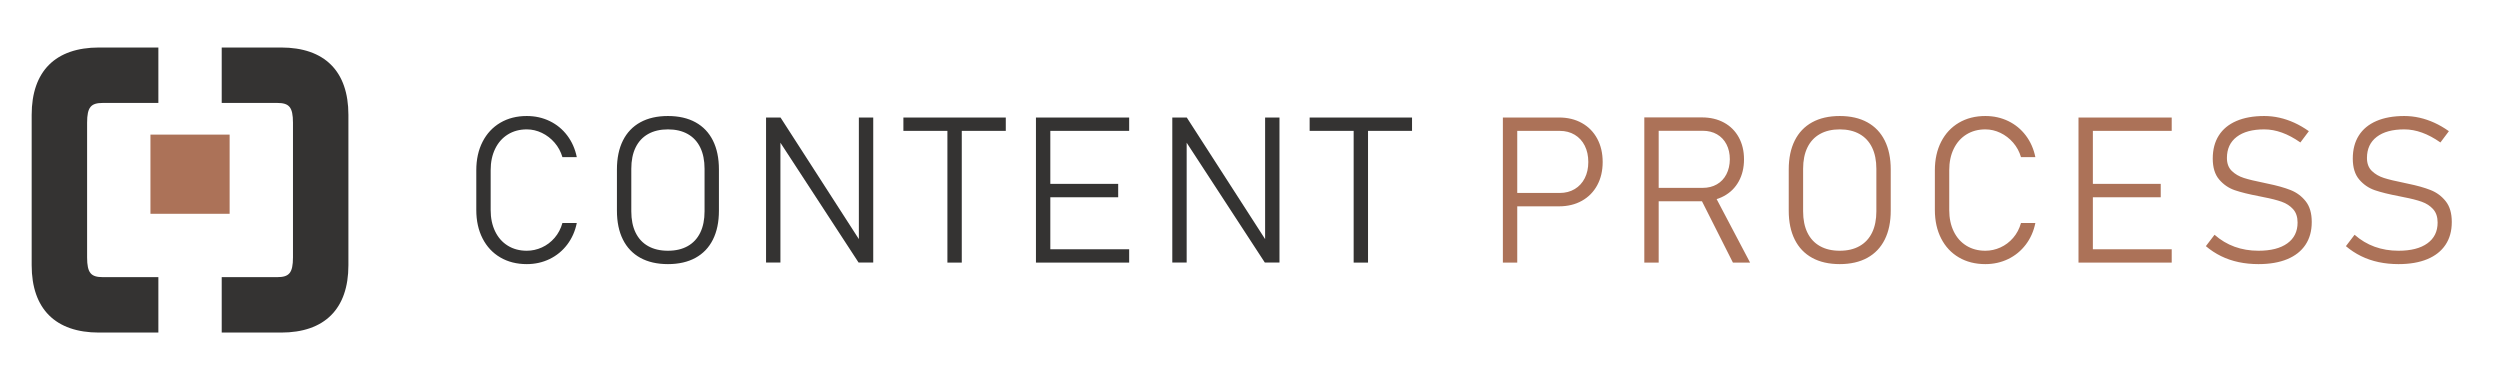
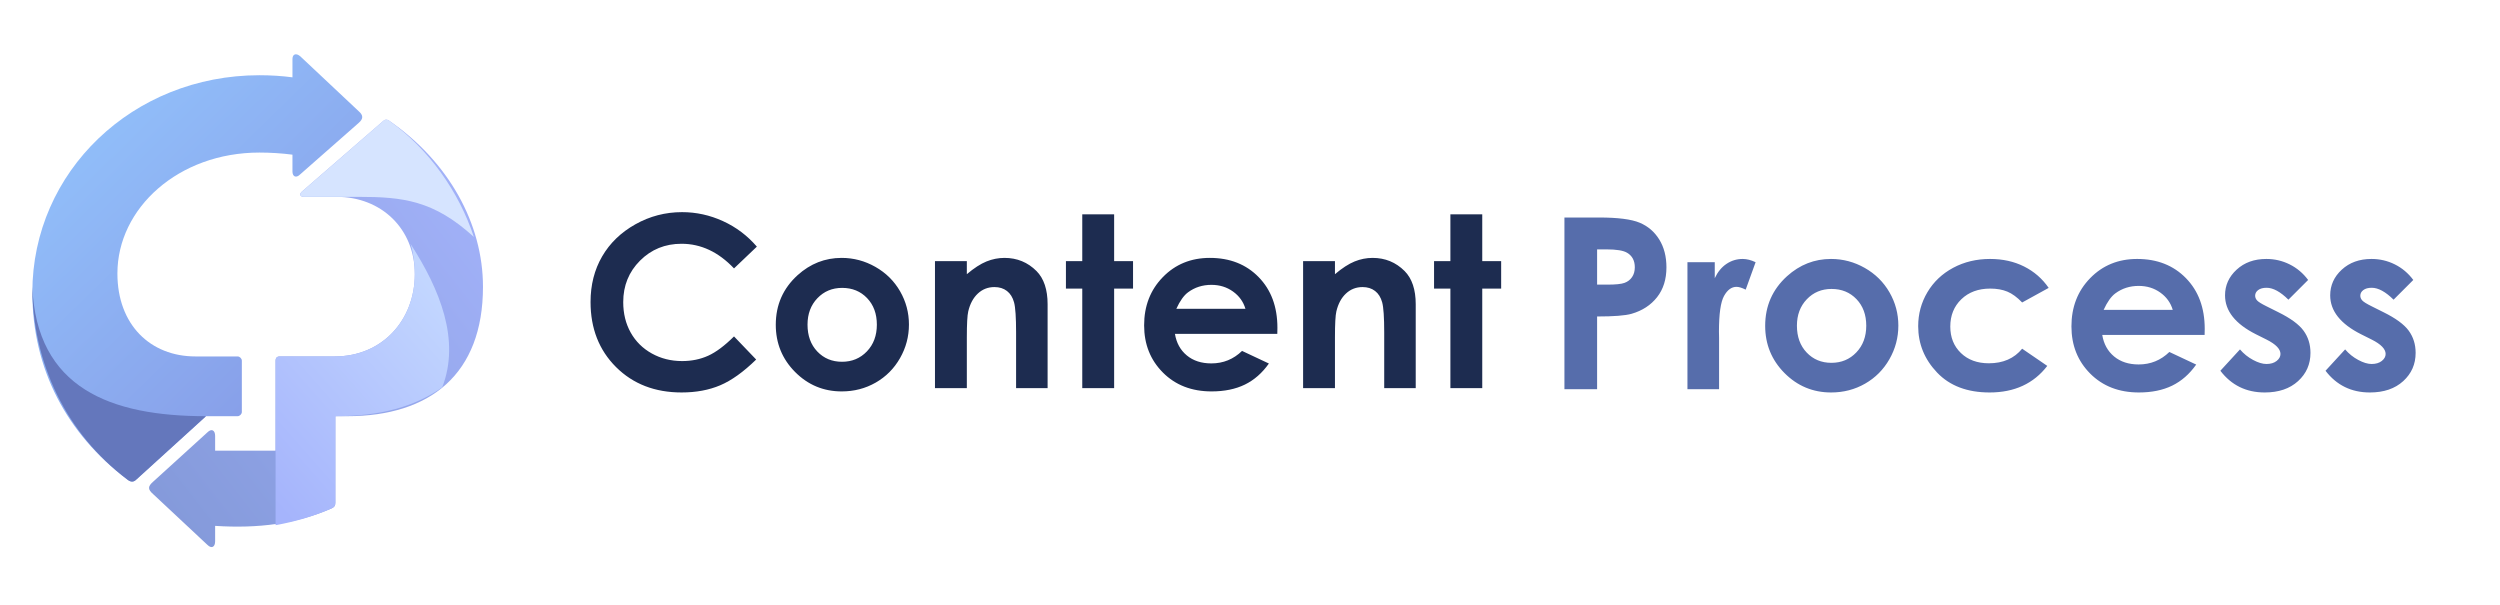
- <svg xmlns="http://www.w3.org/2000/svg" width="631.45" height="96" viewBox="0 0 631.45 96" role="img" aria-labelledby="title description">
-   <path fill="#343332" fill-rule="evenodd" d="M40 12H25C14 12 8 18 8 29V67C8 78 14 84 25 84H40V70H26C23 70 22 69 22 65V31C22 27 23 26 26 26H40ZM56 12H71C82 12 88 18 88 29V67C88 78 82 84 71 84H56V70H70C73 70 74 69 74 65V31C74 27 73 26 70 26H56Z" />
-   <path fill="#AC7258" fill-rule="evenodd" d="M38 34H58V54H38Z" />
-   <g transform="translate(116 25) scale(0.717)">
+ <svg xmlns="http://www.w3.org/2000/svg" width="355.601" height="86" viewBox="0 0 355.601 86" role="img" aria-labelledby="cp-title cp-description">
+   <defs>
+     <linearGradient id="cp-c-ribbon" x1="10%" y1="0%" x2="85%" y2="100%">
+       <stop offset="0%" stop-color="#93C5FD" />
+       <stop offset="100%" stop-color="#8596E4" />
+     </linearGradient>
+     <linearGradient id="cp-p-ribbon" x1="100%" y1="0%" x2="0%" y2="100%">
+       <stop offset="0%" stop-color="#A5B4FC" />
+       <stop offset="100%" stop-color="#8298D8" />
+     </linearGradient>
+     <linearGradient id="cp-p-face" x1="80%" y1="0%" x2="10%" y2="100%">
+       <stop offset="0%" stop-color="#C4D8FF" />
+       <stop offset="100%" stop-color="#A5B4FC" />
+     </linearGradient>
+   </defs>
+   <g transform="translate(4 0)">
+     <path fill="url(#cp-c-ribbon)" d="M15.4 68.2C15 68.6 14.6 68.6 14.1 68.2C5.5 61.7 0.6 52.5 0.6 41.6C0.6 24.4 14.9 10.7 32.9 10.7C34.5 10.7 36.1 10.8 37.6 11V8.4C37.6 7.7 38.1 7.5 38.7 8L47 15.8C47.7 16.4 47.7 16.9 47 17.5L38.7 24.8C38.1 25.4 37.6 25.1 37.6 24.4V22C36.1 21.8 34.4 21.7 32.9 21.7C21.4 21.7 12.7 29.6 12.7 38.9C12.7 46.2 17.4 50.7 23.8 50.7H29.8C30.1 50.7 30.4 51 30.4 51.3V58.6C30.4 58.9 30.1 59.2 29.8 59.2H25.3Z" />
+     <path fill="url(#cp-p-ribbon)" d="M26.6 77C26.6 77.8 26.1 78.1 25.5 77.5L17.8 70.3C17 69.6 17 69.2 17.8 68.5L25.5 61.5C26.1 60.9 26.6 61.2 26.6 62V64.1H35.2V51.3C35.2 50.9 35.4 50.7 35.8 50.7H43.6C50.4 50.7 55 45.5 55 39C55 32.5 50.2 28 43.9 28H39.2C38.7 28 38.5 27.6 39 27.2L50.4 17.3C50.7 17 51 16.9 51.4 17.2C59.8 23 64.7 31.8 64.7 40.8C64.7 53.2 57.2 59.2 45.4 59.2H43.7V71.5C43.7 71.9 43.6 72.1 43.2 72.3C38.2 74.5 32.7 75.2 26.6 74.8Z" />
+     <path fill="#6477BC" d="M0.6 40.8C1.2 55.2 11.7 59.2 25.3 59.2L15.4 68.2C15 68.6 14.6 68.6 14.1 68.2C5.5 61.7 0.6 51.7 0.6 40.8Z" />
+     <path fill="#D6E4FF" d="M39.2 28C38.7 28 38.5 27.6 39 27.2L50.4 17.3C50.7 17 51 16.9 51.4 17.2C57 21.2 61.3 27.3 63.4 33.7C57.7 28.5 53.3 28 47 28Z" />
+     <path fill="url(#cp-p-face)" d="M54.4 34.7C58.6 41.2 61.5 48.4 58.9 55.1C54.9 57.9 50 59.2 43.7 59.2V71.5C43.7 71.9 43.6 72.1 43.2 72.3C40.7 73.4 38 74.2 35.2 74.7V51.3C35.2 50.9 35.4 50.7 35.8 50.7H43.6C50.4 50.7 55 45.5 55 39C55 37.5 54.8 36 54.4 34.7Z" />
+   </g>
+   <g transform="translate(84 30.175)">
    <g fill-rule="nonzero">
-       <path fill="#343332" transform="translate(6 6)" d="M17.789 52.172C14.25 52.172 11.139 51.387 8.455 49.816C5.771 48.246 3.691 46.02 2.215 43.137C0.738 40.254 0 36.914 0 33.117L0 19.09C0 15.293 0.738 11.953 2.215 9.07C3.691 6.188 5.771 3.955 8.455 2.373C11.139 0.791 14.25 0 17.789 0C20.719 0 23.414 0.598 25.875 1.793C28.336 2.988 30.393 4.682 32.045 6.873C33.697 9.064 34.816 11.602 35.402 14.484L35.402 14.484L30.34 14.484L30.34 14.484C29.777 12.563 28.857 10.863 27.58 9.387C26.303 7.91 24.809 6.762 23.098 5.941C21.387 5.121 19.617 4.711 17.789 4.711C15.258 4.711 13.031 5.309 11.109 6.504C9.187 7.699 7.699 9.381 6.645 11.549C5.59 13.717 5.063 16.23 5.063 19.09L5.063 33.117C5.063 35.977 5.59 38.49 6.645 40.658C7.699 42.826 9.187 44.502 11.109 45.686C13.031 46.869 15.258 47.461 17.789 47.461C19.617 47.461 21.387 47.074 23.098 46.301C24.809 45.527 26.303 44.402 27.58 42.926C28.857 41.449 29.777 39.703 30.34 37.688L30.34 37.688L35.402 37.688L35.402 37.688C34.816 40.57 33.691 43.107 32.027 45.299C30.363 47.49 28.301 49.184 25.84 50.379C23.379 51.574 20.695 52.172 17.789 52.172ZM67.508 52.172C63.711 52.172 60.471 51.434 57.787 49.957C55.104 48.48 53.059 46.336 51.652 43.523C50.246 40.711 49.543 37.313 49.543 33.328L49.543 18.844C49.543 14.859 50.246 11.461 51.652 8.648C53.059 5.836 55.104 3.691 57.787 2.215C60.471 0.738 63.711 0 67.508 0C71.305 0 74.545 0.738 77.229 2.215C79.912 3.691 81.957 5.836 83.363 8.648C84.77 11.461 85.473 14.859 85.473 18.844L85.473 33.328C85.473 37.313 84.77 40.711 83.363 43.523C81.957 46.336 79.912 48.48 77.229 49.957C74.545 51.434 71.305 52.172 67.508 52.172ZM67.508 47.461C70.227 47.461 72.553 46.916 74.486 45.826C76.42 44.736 77.891 43.154 78.898 41.08C79.906 39.006 80.41 36.504 80.41 33.574L80.41 18.598C80.41 15.668 79.906 13.166 78.898 11.092C77.891 9.018 76.42 7.436 74.486 6.346C72.553 5.256 70.227 4.711 67.508 4.711C64.789 4.711 62.463 5.256 60.529 6.346C58.596 7.436 57.125 9.018 56.117 11.092C55.109 13.166 54.605 15.668 54.605 18.598L54.605 33.574C54.605 36.504 55.109 39.006 56.117 41.08C57.125 43.154 58.596 44.736 60.529 45.826C62.463 46.916 64.789 47.461 67.508 47.461ZM102.074 0.527L107.172 0.527L136.844 46.582L134.77 45.176L134.77 0.527L139.832 0.527L139.832 51.609L134.664 51.609L104.395 5.203L107.137 7.207L107.137 51.609L102.074 51.609ZM165.961 2.602L171.023 2.602L171.023 51.645L165.961 51.645ZM150.457 0.527L186.527 0.527L186.527 5.238L150.457 5.238ZM197.152 0.527L202.215 0.527L202.215 51.645L197.152 51.645ZM200.633 46.934L229.988 46.934L229.988 51.645L200.633 51.645ZM200.633 23.906L226.121 23.906L226.121 28.617L200.633 28.617ZM200.633 0.527L229.988 0.527L229.988 5.238L200.633 5.238ZM245.184 0.527L250.281 0.527L279.953 46.582L277.879 45.176L277.879 0.527L282.941 0.527L282.941 51.609L277.773 51.609L247.504 5.203L250.246 7.207L250.246 51.609L245.184 51.609ZM309.07 2.602L314.133 2.602L314.133 51.645L309.07 51.645ZM293.566 0.527L329.637 0.527L329.637 5.238L293.566 5.238Z" />
-       <path fill="#AC7258" transform="translate(367.637 6)" d="M3.691 27.105L20.039 27.105C22.031 27.105 23.789 26.648 25.313 25.734C26.836 24.82 28.014 23.543 28.846 21.902C29.678 20.262 30.094 18.363 30.094 16.207L30.094 16.207C30.094 14.027 29.678 12.111 28.846 10.459C28.014 8.807 26.836 7.523 25.313 6.609C23.789 5.695 22.031 5.238 20.039 5.238L3.691 5.238L3.691 0.527L19.793 0.527C22.84 0.527 25.523 1.178 27.844 2.479C30.164 3.779 31.963 5.613 33.24 7.98C34.518 10.348 35.156 13.09 35.156 16.207L35.156 16.207C35.156 19.301 34.518 22.025 33.24 24.381C31.963 26.736 30.164 28.564 27.844 29.865C25.523 31.166 22.84 31.816 19.793 31.816L3.691 31.816ZM0 0.527L5.063 0.527L5.063 51.645L0 51.645ZM52.953 25.313L70.391 25.313C72.289 25.313 73.959 24.896 75.4 24.064C76.842 23.232 77.955 22.055 78.74 20.531C79.525 19.008 79.93 17.25 79.953 15.258L79.953 15.258C79.953 13.266 79.561 11.508 78.775 9.984C77.99 8.461 76.877 7.283 75.436 6.451C73.994 5.619 72.312 5.203 70.391 5.203L52.953 5.203L52.953 0.492L70.109 0.492C73.063 0.492 75.658 1.102 77.896 2.32C80.135 3.539 81.869 5.268 83.1 7.506C84.33 9.744 84.945 12.328 84.945 15.258L84.945 15.258C84.945 18.188 84.33 20.771 83.1 23.01C81.869 25.248 80.129 26.977 77.879 28.195C75.629 29.414 73.039 30.023 70.109 30.023L52.953 30.023ZM49.824 0.492L54.887 0.492L54.887 51.645L49.824 51.645ZM69.336 28.441L74.012 26.824L87.09 51.645L81.043 51.645ZM118.668 52.172C114.871 52.172 111.631 51.434 108.947 49.957C106.264 48.48 104.219 46.336 102.813 43.523C101.406 40.711 100.703 37.313 100.703 33.328L100.703 18.844C100.703 14.859 101.406 11.461 102.813 8.648C104.219 5.836 106.264 3.691 108.947 2.215C111.631 0.738 114.871 0 118.668 0C122.465 0 125.705 0.738 128.389 2.215C131.072 3.691 133.117 5.836 134.523 8.648C135.93 11.461 136.633 14.859 136.633 18.844L136.633 33.328C136.633 37.313 135.93 40.711 134.523 43.523C133.117 46.336 131.072 48.48 128.389 49.957C125.705 51.434 122.465 52.172 118.668 52.172ZM118.668 47.461C121.387 47.461 123.713 46.916 125.647 45.826C127.58 44.736 129.051 43.154 130.059 41.08C131.066 39.006 131.57 36.504 131.57 33.574L131.57 18.598C131.57 15.668 131.066 13.166 130.059 11.092C129.051 9.018 127.58 7.436 125.647 6.346C123.713 5.256 121.387 4.711 118.668 4.711C115.949 4.711 113.623 5.256 111.69 6.346C109.756 7.436 108.285 9.018 107.277 11.092C106.27 13.166 105.766 15.668 105.766 18.598L105.766 33.574C105.766 36.504 106.27 39.006 107.277 41.08C108.285 43.154 109.756 44.736 111.69 45.826C113.623 46.916 115.949 47.461 118.668 47.461ZM169.969 52.172C166.43 52.172 163.318 51.387 160.635 49.816C157.951 48.246 155.871 46.02 154.395 43.137C152.918 40.254 152.18 36.914 152.18 33.117L152.18 19.09C152.18 15.293 152.918 11.953 154.395 9.07C155.871 6.188 157.951 3.955 160.635 2.373C163.318 0.791 166.43 0 169.969 0C172.898 0 175.594 0.598 178.055 1.793C180.516 2.988 182.572 4.682 184.225 6.873C185.877 9.064 186.996 11.602 187.582 14.484L187.582 14.484L182.52 14.484L182.52 14.484C181.957 12.563 181.037 10.863 179.76 9.387C178.482 7.91 176.988 6.762 175.277 5.941C173.566 5.121 171.797 4.711 169.969 4.711C167.438 4.711 165.211 5.309 163.289 6.504C161.367 7.699 159.879 9.381 158.824 11.549C157.77 13.717 157.242 16.23 157.242 19.09L157.242 33.117C157.242 35.977 157.77 38.49 158.824 40.658C159.879 42.826 161.367 44.502 163.289 45.686C165.211 46.869 167.438 47.461 169.969 47.461C171.797 47.461 173.566 47.074 175.277 46.301C176.988 45.527 178.482 44.402 179.76 42.926C181.037 41.449 181.957 39.703 182.52 37.688L182.52 37.688L187.582 37.688L187.582 37.688C186.996 40.57 185.871 43.107 184.207 45.299C182.543 47.49 180.481 49.184 178.02 50.379C175.559 51.574 172.875 52.172 169.969 52.172ZM202.777 0.527L207.84 0.527L207.84 51.645L202.777 51.645ZM206.258 46.934L235.613 46.934L235.613 51.645L206.258 51.645ZM206.258 23.906L231.746 23.906L231.746 28.617L206.258 28.617ZM206.258 0.527L235.613 0.527L235.613 5.238L206.258 5.238ZM266.172 52.172C263.711 52.172 261.379 51.938 259.176 51.469C256.973 51 254.916 50.297 253.006 49.359C251.096 48.422 249.309 47.25 247.645 45.844L247.645 45.844L250.703 41.836L250.703 41.836C252.836 43.711 255.191 45.117 257.77 46.055C260.348 46.992 263.148 47.461 266.172 47.461C270.555 47.461 273.947 46.594 276.35 44.859C278.752 43.125 279.953 40.688 279.953 37.547L279.953 37.512C279.953 35.566 279.432 34.008 278.389 32.836C277.346 31.664 275.998 30.785 274.346 30.199C272.693 29.613 270.566 29.074 267.965 28.582C267.895 28.559 267.818 28.541 267.736 28.529C267.654 28.518 267.566 28.5 267.473 28.477L266.453 28.266C262.867 27.586 259.996 26.877 257.84 26.139C255.684 25.4 253.85 24.146 252.338 22.377C250.826 20.607 250.07 18.152 250.07 15.012L250.07 14.977C250.07 11.813 250.779 9.111 252.197 6.873C253.615 4.635 255.684 2.93 258.402 1.758C261.121 0.586 264.391 0 268.211 0C270.016 0 271.803 0.199 273.572 0.598C275.342 0.996 277.088 1.588 278.811 2.373C280.533 3.158 282.238 4.148 283.926 5.344L283.926 5.344L280.938 9.316L280.938 9.316C278.734 7.77 276.578 6.615 274.469 5.854C272.359 5.092 270.273 4.711 268.211 4.711C264.039 4.711 260.805 5.59 258.508 7.348C256.211 9.105 255.063 11.578 255.063 14.766L255.063 14.801C255.063 16.723 255.637 18.24 256.785 19.354C257.934 20.467 259.357 21.293 261.057 21.832C262.756 22.371 265.082 22.934 268.035 23.52C268.129 23.543 268.229 23.566 268.334 23.59C268.44 23.613 268.551 23.637 268.668 23.66C268.809 23.684 268.943 23.713 269.072 23.748C269.201 23.783 269.336 23.813 269.477 23.836C272.688 24.492 275.359 25.242 277.492 26.086C279.625 26.93 281.4 28.248 282.818 30.041C284.236 31.834 284.945 34.254 284.945 37.301L284.945 37.371C284.945 40.488 284.207 43.154 282.731 45.369C281.254 47.584 279.115 49.271 276.315 50.432C273.514 51.592 270.133 52.172 266.172 52.172ZM315.504 52.172C313.043 52.172 310.711 51.938 308.508 51.469C306.305 51 304.248 50.297 302.338 49.359C300.428 48.422 298.641 47.25 296.977 45.844L296.977 45.844L300.035 41.836L300.035 41.836C302.168 43.711 304.523 45.117 307.102 46.055C309.68 46.992 312.481 47.461 315.504 47.461C319.887 47.461 323.279 46.594 325.682 44.859C328.084 43.125 329.285 40.688 329.285 37.547L329.285 37.512C329.285 35.566 328.764 34.008 327.721 32.836C326.678 31.664 325.33 30.785 323.678 30.199C322.025 29.613 319.898 29.074 317.297 28.582C317.227 28.559 317.15 28.541 317.068 28.529C316.986 28.518 316.898 28.5 316.805 28.477L315.785 28.266C312.199 27.586 309.328 26.877 307.172 26.139C305.016 25.4 303.182 24.146 301.67 22.377C300.158 20.607 299.402 18.152 299.402 15.012L299.402 14.977C299.402 11.813 300.111 9.111 301.529 6.873C302.947 4.635 305.016 2.93 307.734 1.758C310.453 0.586 313.723 0 317.543 0C319.348 0 321.135 0.199 322.904 0.598C324.674 0.996 326.42 1.588 328.143 2.373C329.865 3.158 331.57 4.148 333.258 5.344L333.258 5.344L330.27 9.316L330.27 9.316C328.066 7.77 325.91 6.615 323.801 5.854C321.691 5.092 319.605 4.711 317.543 4.711C313.371 4.711 310.137 5.59 307.84 7.348C305.543 9.105 304.395 11.578 304.395 14.766L304.395 14.801C304.395 16.723 304.969 18.24 306.117 19.354C307.266 20.467 308.689 21.293 310.389 21.832C312.088 22.371 314.414 22.934 317.367 23.52C317.461 23.543 317.561 23.566 317.666 23.59C317.772 23.613 317.883 23.637 318 23.66C318.141 23.684 318.275 23.713 318.404 23.748C318.533 23.783 318.668 23.813 318.809 23.836C322.02 24.492 324.691 25.242 326.824 26.086C328.957 26.93 330.732 28.248 332.15 30.041C333.568 31.834 334.277 34.254 334.277 37.301L334.277 37.371C334.277 40.488 333.539 43.154 332.063 45.369C330.586 47.584 328.447 49.271 325.647 50.432C322.846 51.592 319.465 52.172 315.504 52.172Z" />
+       <path fill="#1D2C50" d="M23.657 4.906L20.406 8.005C18.195 5.668 15.706 4.499 12.942 4.499C10.609 4.499 8.643 5.297 7.045 6.892C5.447 8.487 4.648 10.454 4.648 12.792C4.648 14.42 5.002 15.866 5.71 17.129C6.418 18.392 7.419 19.383 8.712 20.103C10.006 20.824 11.444 21.184 13.025 21.184C14.374 21.184 15.607 20.932 16.724 20.427C17.841 19.923 19.068 19.007 20.406 17.677L23.558 20.966C21.754 22.726 20.049 23.947 18.444 24.628C16.84 25.309 15.008 25.649 12.949 25.649C9.153 25.649 6.046 24.446 3.627 22.039C1.209 19.631 0 16.546 0 12.783C0 10.348 0.551 8.185 1.652 6.292C2.753 4.399 4.33 2.878 6.383 1.727C8.436 0.576 10.647 0 13.016 0C15.03 0 16.97 0.425 18.834 1.276C20.699 2.127 22.307 3.337 23.657 4.906ZM35.71 6.508C37.414 6.508 39.016 6.934 40.516 7.786C42.016 8.638 43.186 9.795 44.027 11.256C44.868 12.717 45.289 14.294 45.289 15.987C45.289 17.692 44.866 19.285 44.019 20.769C43.172 22.252 42.019 23.411 40.558 24.247C39.097 25.082 37.486 25.5 35.727 25.5C33.137 25.5 30.926 24.579 29.094 22.736C27.263 20.893 26.347 18.655 26.347 16.021C26.347 13.198 27.382 10.846 29.451 8.965C31.266 7.327 33.353 6.508 35.71 6.508ZM35.785 10.774C34.377 10.774 33.204 11.264 32.267 12.244C31.331 13.223 30.862 14.477 30.862 16.004C30.862 17.576 31.325 18.848 32.251 19.822C33.177 20.796 34.349 21.283 35.768 21.283C37.187 21.283 38.368 20.791 39.31 19.806C40.252 18.821 40.724 17.553 40.724 16.004C40.724 14.454 40.261 13.195 39.335 12.227C38.409 11.259 37.226 10.774 35.785 10.774ZM48.991 6.973L53.523 6.973L53.523 8.824C54.551 7.957 55.482 7.355 56.317 7.016C57.151 6.677 58.005 6.508 58.878 6.508C60.668 6.508 62.188 7.133 63.437 8.384C64.487 9.446 65.012 11.018 65.012 13.099L65.012 25.035L60.529 25.035L60.529 17.125C60.529 14.97 60.433 13.538 60.239 12.831C60.046 12.123 59.709 11.584 59.229 11.214C58.749 10.843 58.155 10.658 57.449 10.658C56.532 10.658 55.746 10.965 55.089 11.579C54.432 12.192 53.976 13.041 53.722 14.124C53.59 14.688 53.523 15.909 53.523 17.789L53.523 25.035L48.991 25.035ZM69.942 0.315L74.475 0.315L74.475 6.973L77.164 6.973L77.164 10.874L74.475 10.874L74.475 25.035L69.942 25.035L69.942 10.874L67.618 10.874L67.618 6.973L69.942 6.973ZM97.684 17.315L83.124 17.315C83.334 18.599 83.896 19.62 84.809 20.378C85.722 21.137 86.887 21.516 88.304 21.516C89.997 21.516 91.452 20.924 92.67 19.739L96.488 21.532C95.536 22.882 94.396 23.881 93.068 24.529C91.74 25.176 90.163 25.5 88.337 25.5C85.504 25.5 83.196 24.606 81.414 22.819C79.632 21.031 78.741 18.793 78.741 16.104C78.741 13.348 79.629 11.059 81.406 9.239C83.182 7.418 85.41 6.508 88.088 6.508C90.932 6.508 93.245 7.418 95.027 9.239C96.809 11.059 97.7 13.464 97.7 16.452ZM93.151 13.746C92.852 12.739 92.262 11.92 91.38 11.289C90.499 10.658 89.476 10.343 88.312 10.343C87.048 10.343 85.94 10.697 84.986 11.405C84.388 11.848 83.833 12.628 83.323 13.746ZM101.353 6.973L105.885 6.973L105.885 8.824C106.913 7.957 107.844 7.355 108.678 7.016C109.512 6.677 110.366 6.508 111.239 6.508C113.03 6.508 114.549 7.133 115.798 8.384C116.848 9.446 117.373 11.018 117.373 13.099L117.373 25.035L112.891 25.035L112.891 17.125C112.891 14.97 112.794 13.538 112.601 12.831C112.408 12.123 112.071 11.584 111.59 11.214C111.11 10.843 110.517 10.658 109.81 10.658C108.894 10.658 108.107 10.965 107.45 11.579C106.793 12.192 106.338 13.041 106.084 14.124C105.951 14.688 105.885 15.909 105.885 17.789L105.885 25.035L101.353 25.035ZM122.304 0.315L126.836 0.315L126.836 6.973L129.525 6.973L129.525 10.874L126.836 10.874L126.836 25.035L122.304 25.035L122.304 10.874L119.98 10.874L119.98 6.973L122.304 6.973Z" />
+       <path fill="#566DAB" transform="translate(138.525 0.764)" d="M0 0L4.931 0C7.598 0 9.521 0.246 10.7 0.739C11.878 1.231 12.808 2.028 13.489 3.129C14.169 4.231 14.51 5.55 14.51 7.089C14.51 8.793 14.064 10.21 13.173 11.339C12.282 12.468 11.073 13.254 9.546 13.696C8.649 13.951 7.017 14.078 4.648 14.078L4.648 24.421L0 24.421ZM4.648 9.546L6.126 9.546C7.288 9.546 8.096 9.463 8.55 9.296C9.004 9.13 9.361 8.855 9.621 8.472C9.881 8.088 10.011 7.625 10.011 7.081C10.011 6.137 9.646 5.448 8.915 5.015C8.384 4.693 7.399 4.532 5.96 4.532L4.648 4.532ZM17.498 6.358L21.383 6.358L21.383 8.633C21.803 7.736 22.362 7.056 23.06 6.591C23.757 6.126 24.521 5.894 25.351 5.894C25.937 5.894 26.551 6.049 27.193 6.358L25.782 10.26C25.251 9.994 24.814 9.861 24.471 9.861C23.773 9.861 23.184 10.293 22.703 11.156C22.221 12.02 21.98 13.713 21.98 16.236L21.997 17.116L21.997 24.421L17.498 24.421ZM37.918 5.894C39.622 5.894 41.224 6.32 42.724 7.172C44.224 8.024 45.394 9.181 46.235 10.642C47.077 12.103 47.497 13.68 47.497 15.373C47.497 17.077 47.074 18.671 46.227 20.154C45.38 21.637 44.227 22.797 42.766 23.632C41.305 24.468 39.694 24.886 37.935 24.886C35.345 24.886 33.134 23.964 31.302 22.122C29.471 20.279 28.555 18.04 28.555 15.406C28.555 12.584 29.59 10.232 31.659 8.351C33.474 6.713 35.561 5.894 37.918 5.894ZM37.993 10.16C36.585 10.16 35.412 10.65 34.475 11.629C33.539 12.609 33.07 13.862 33.07 15.39C33.07 16.961 33.533 18.234 34.459 19.208C35.385 20.182 36.557 20.669 37.976 20.669C39.395 20.669 40.576 20.176 41.518 19.191C42.46 18.206 42.932 16.939 42.932 15.39C42.932 13.84 42.469 12.581 41.543 11.613C40.617 10.644 39.434 10.16 37.993 10.16ZM68.88 10.011L65.107 12.086C64.398 11.344 63.697 10.83 63.004 10.542C62.312 10.254 61.5 10.11 60.569 10.11C58.874 10.11 57.503 10.616 56.455 11.627C55.408 12.638 54.885 13.934 54.885 15.514C54.885 17.05 55.389 18.304 56.397 19.277C57.406 20.249 58.73 20.735 60.37 20.735C62.398 20.735 63.977 20.044 65.107 18.66L68.681 21.107C66.744 23.626 64.01 24.886 60.479 24.886C57.303 24.886 54.816 23.945 53.017 22.063C51.219 20.182 50.319 17.979 50.319 15.456C50.319 13.707 50.757 12.097 51.631 10.625C52.505 9.153 53.725 7.996 55.292 7.155C56.858 6.314 58.609 5.894 60.546 5.894C62.339 5.894 63.949 6.25 65.377 6.964C66.805 7.678 67.972 8.694 68.88 10.011ZM91.06 16.701L76.5 16.701C76.71 17.985 77.272 19.006 78.185 19.764C79.098 20.522 80.263 20.901 81.68 20.901C83.373 20.901 84.828 20.309 86.046 19.125L89.864 20.918C88.912 22.268 87.772 23.267 86.444 23.915C85.116 24.562 83.539 24.886 81.713 24.886C78.88 24.886 76.572 23.992 74.79 22.205C73.008 20.417 72.117 18.179 72.117 15.489C72.117 12.733 73.005 10.445 74.782 8.625C76.558 6.804 78.785 5.894 81.464 5.894C84.308 5.894 86.621 6.804 88.403 8.625C90.185 10.445 91.076 12.85 91.076 15.838ZM86.527 13.132C86.228 12.125 85.638 11.306 84.756 10.675C83.875 10.044 82.852 9.729 81.688 9.729C80.424 9.729 79.316 10.083 78.362 10.791C77.764 11.234 77.209 12.014 76.699 13.132ZM105.785 8.882L102.98 11.688C101.84 10.559 100.805 9.994 99.875 9.994C99.366 9.994 98.967 10.102 98.68 10.318C98.392 10.534 98.248 10.802 98.248 11.123C98.248 11.367 98.339 11.591 98.522 11.795C98.705 12 99.156 12.28 99.875 12.634L101.535 13.464C103.284 14.327 104.485 15.207 105.138 16.104C105.791 17 106.117 18.051 106.117 19.258C106.117 20.863 105.528 22.202 104.349 23.275C103.17 24.349 101.591 24.886 99.609 24.886C96.975 24.886 94.872 23.856 93.301 21.798L96.09 18.76C96.621 19.38 97.244 19.88 97.958 20.262C98.671 20.644 99.305 20.835 99.858 20.835C100.456 20.835 100.938 20.691 101.303 20.403C101.668 20.116 101.851 19.784 101.851 19.407C101.851 18.71 101.192 18.029 99.875 17.365L98.348 16.602C95.426 15.13 93.965 13.287 93.965 11.073C93.965 9.646 94.515 8.425 95.617 7.413C96.718 6.4 98.126 5.894 99.842 5.894C101.015 5.894 102.119 6.151 103.154 6.666C104.189 7.18 105.066 7.919 105.785 8.882ZM120.743 8.882L117.938 11.688C116.798 10.559 115.763 9.994 114.833 9.994C114.324 9.994 113.926 10.102 113.638 10.318C113.35 10.534 113.206 10.802 113.206 11.123C113.206 11.367 113.297 11.591 113.48 11.795C113.663 12 114.114 12.28 114.833 12.634L116.493 13.464C118.242 14.327 119.443 15.207 120.096 16.104C120.749 17 121.075 18.051 121.075 19.258C121.075 20.863 120.486 22.202 119.307 23.275C118.128 24.349 116.549 24.886 114.567 24.886C111.933 24.886 109.83 23.856 108.259 21.798L111.048 18.76C111.579 19.38 112.202 19.88 112.916 20.262C113.629 20.644 114.263 20.835 114.816 20.835C115.414 20.835 115.896 20.691 116.261 20.403C116.626 20.116 116.809 19.784 116.809 19.407C116.809 18.71 116.15 18.029 114.833 17.365L113.306 16.602C110.384 15.13 108.923 13.287 108.923 11.073C108.923 9.646 109.474 8.425 110.575 7.413C111.676 6.4 113.084 5.894 114.8 5.894C115.973 5.894 117.077 6.151 118.112 6.666C119.147 7.18 120.024 7.919 120.743 8.882Z" />
    </g>
  </g>
</svg>
